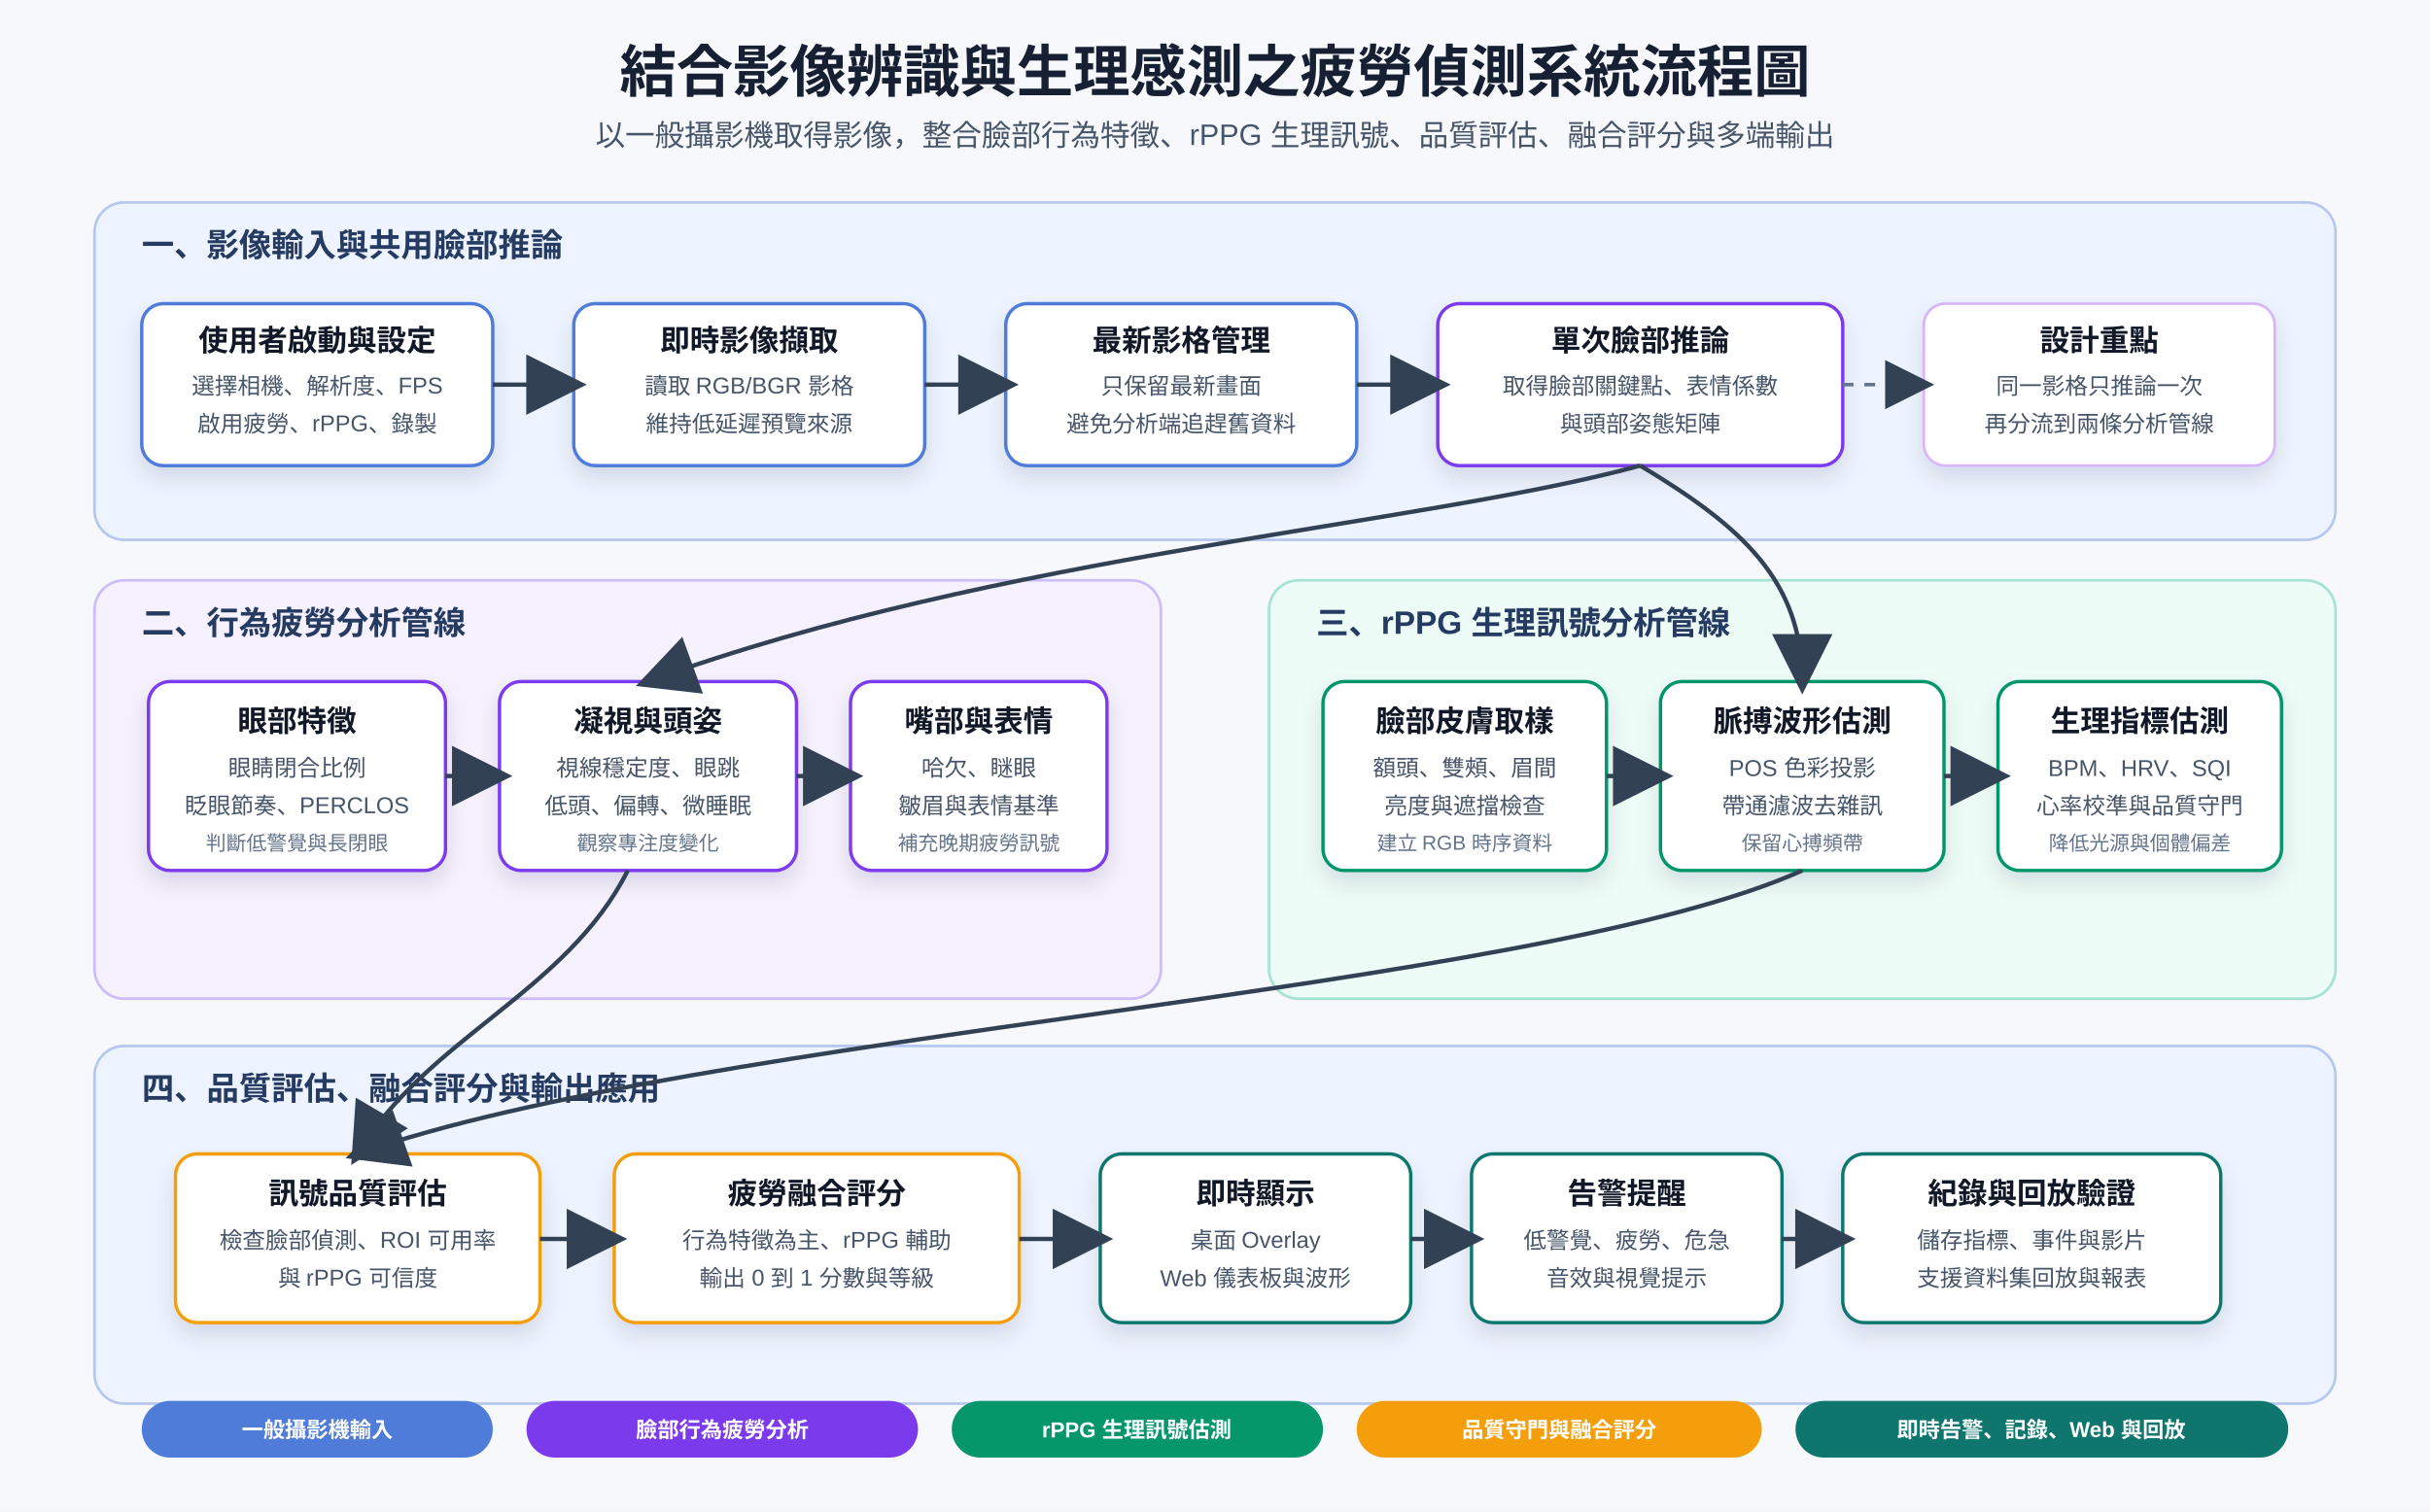
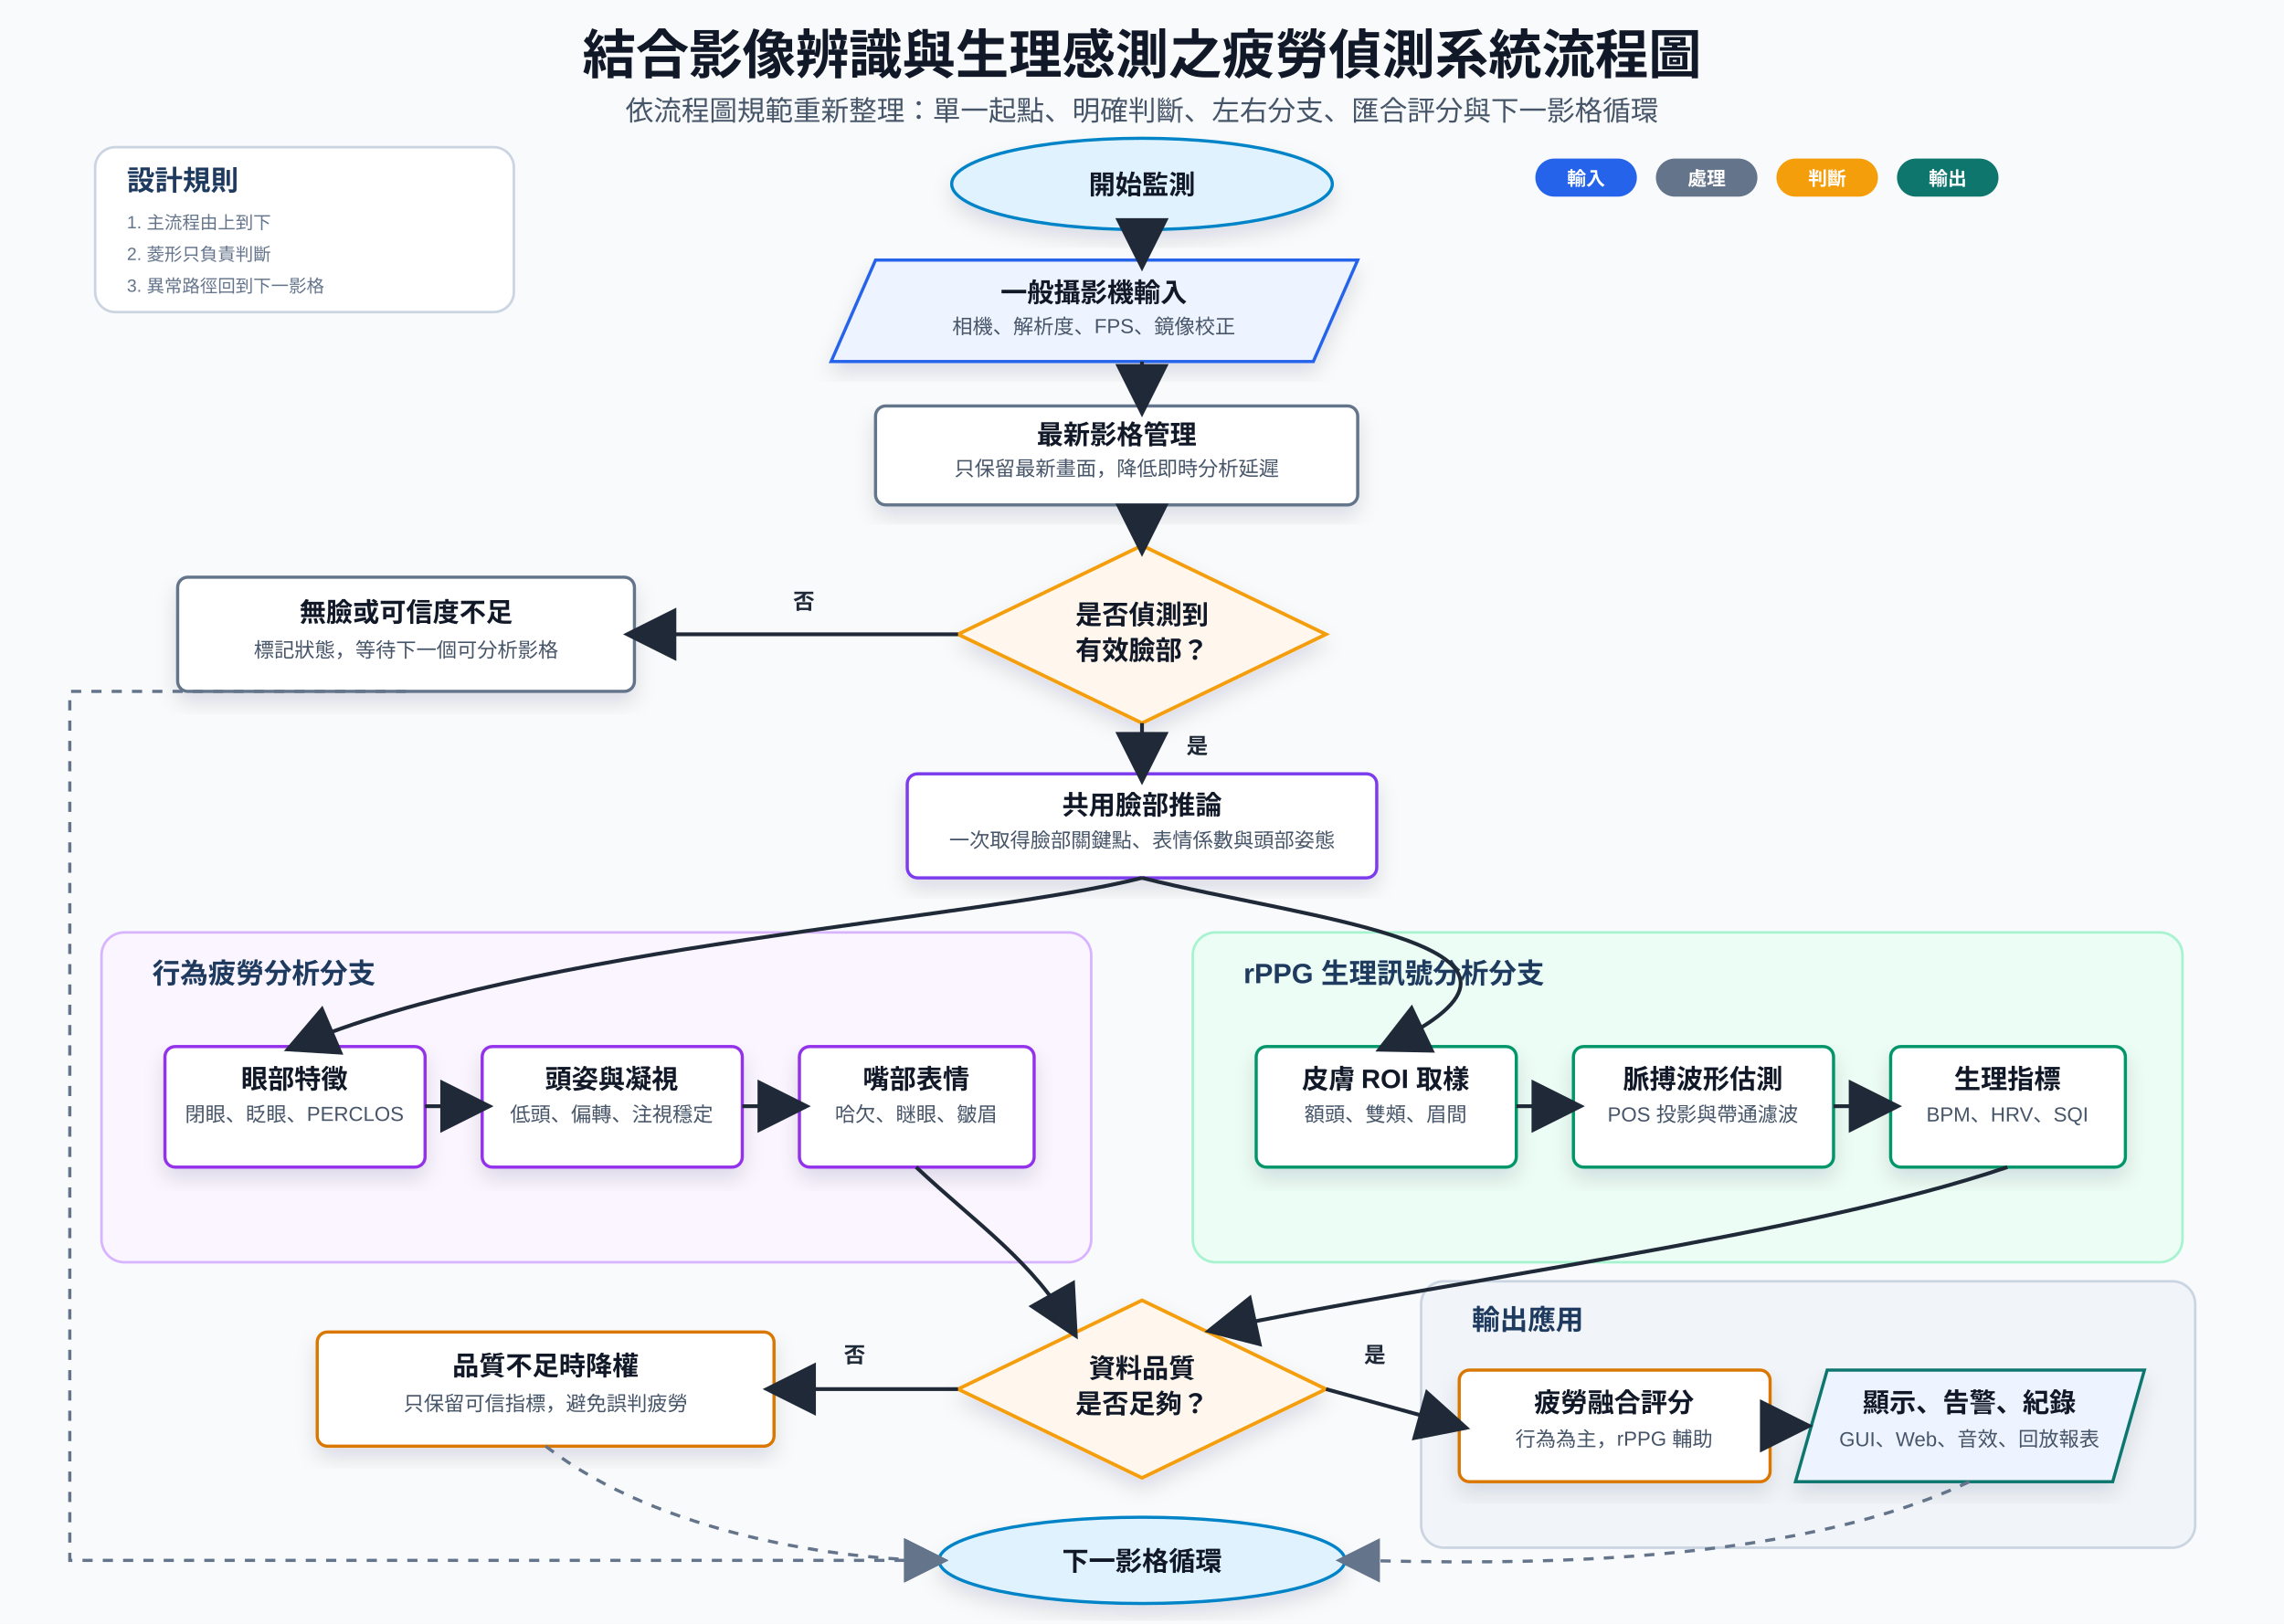
- <svg xmlns="http://www.w3.org/2000/svg" width="1800" height="1120" viewBox="0 0 1800 1120">
+ <svg xmlns="http://www.w3.org/2000/svg" width="1800" height="1280" viewBox="0 0 1800 1280">
  <defs>
    <marker id="arrow" markerWidth="14" markerHeight="14" refX="11" refY="7" orient="auto">
-       <path d="M0,0 L14,7 L0,14 Z" fill="#334155" />
+       <path d="M0,0 L14,7 L0,14 Z" fill="#1f2937" />
    </marker>
-     <filter id="softShadow" x="-10%" y="-10%" width="120%" height="130%">
+     <marker id="arrow-soft" markerWidth="14" markerHeight="14" refX="11" refY="7" orient="auto">
+       <path d="M0,0 L14,7 L0,14 Z" fill="#64748b" />
+     </marker>
+     <filter id="shadow" x="-8%" y="-10%" width="116%" height="130%">
      <feDropShadow dx="0" dy="8" stdDeviation="8" flood-color="#0f172a" flood-opacity="0.12" />
    </filter>
    <style>
-       .bg { fill:#f7f8fc; }
-       .title { font:700 42px Noto Sans TC, Microsoft JhengHei, Arial, sans-serif; fill:#172033; }
-       .subtitle { font:400 22px Noto Sans TC, Microsoft JhengHei, Arial, sans-serif; fill:#475569; }
-       .laneTitle { font:700 24px Noto Sans TC, Microsoft JhengHei, Arial, sans-serif; fill:#263b62; }
-       .nodeTitle { font:700 22px Noto Sans TC, Microsoft JhengHei, Arial, sans-serif; fill:#111827; }
-       .nodeText { font:400 17px Noto Sans TC, Microsoft JhengHei, Arial, sans-serif; fill:#475569; }
-       .smallText { font:400 15px Noto Sans TC, Microsoft JhengHei, Arial, sans-serif; fill:#64748b; }
-       .pillText { font:700 16px Noto Sans TC, Microsoft JhengHei, Arial, sans-serif; fill:#ffffff; }
-       .lane { fill:#eef4ff; stroke:#b7c8ef; stroke-width:2; }
-       .lane2 { fill:#f5f1ff; stroke:#cdbdf8; stroke-width:2; }
-       .lane3 { fill:#eefcf8; stroke:#a6e3d2; stroke-width:2; }
-       .box { fill:#ffffff; stroke:#cbd5e1; stroke-width:2.5; }
-       .input { stroke:#4f7bd9; }
-       .core { stroke:#7c3aed; }
+       .bg { fill:#f8fafc; }
+       .title { font:700 42px "Noto Sans TC","Microsoft JhengHei",Arial,sans-serif; fill:#111827; }
+       .subtitle { font:400 22px "Noto Sans TC","Microsoft JhengHei",Arial,sans-serif; fill:#475569; }
+       .sectionTitle { font:700 22px "Noto Sans TC","Microsoft JhengHei",Arial,sans-serif; fill:#1e3a5f; }
+       .nodeTitle { font:700 21px "Noto Sans TC","Microsoft JhengHei",Arial,sans-serif; fill:#111827; }
+       .nodeText { font:400 16px "Noto Sans TC","Microsoft JhengHei",Arial,sans-serif; fill:#475569; }
+       .label { font:700 17px "Noto Sans TC","Microsoft JhengHei",Arial,sans-serif; fill:#1f2937; }
+       .small { font:400 14px "Noto Sans TC","Microsoft JhengHei",Arial,sans-serif; fill:#64748b; }
+       .legendText { font:600 15px "Noto Sans TC","Microsoft JhengHei",Arial,sans-serif; fill:#ffffff; }
+       .start { fill:#e0f2fe; stroke:#0284c7; stroke-width:2.5; }
+       .data { fill:#eef4ff; stroke:#2563eb; stroke-width:2.5; }
+       .process { fill:#ffffff; stroke:#64748b; stroke-width:2.5; }
+       .face { stroke:#7c3aed; }
+       .behavior { stroke:#9333ea; }
      .bio { stroke:#059669; }
-       .fusion { stroke:#f59e0b; }
+       .fusion { stroke:#d97706; }
      .output { stroke:#0f766e; }
-       .note { fill:#ffffff; stroke:#d8b4fe; stroke-width:2; }
-       .arrow { stroke:#334155; stroke-width:3.2; fill:none; marker-end:url(#arrow); }
-       .arrowSoft { stroke:#64748b; stroke-width:2.6; fill:none; stroke-dasharray:8 8; marker-end:url(#arrow); }
+       .decision { fill:#fff7ed; stroke:#f59e0b; stroke-width:2.8; }
+       .laneBehavior { fill:#faf5ff; stroke:#d8b4fe; stroke-width:2; }
+       .laneBio { fill:#ecfdf5; stroke:#a7f3d0; stroke-width:2; }
+       .laneOutput { fill:#f1f5f9; stroke:#cbd5e1; stroke-width:2; }
+       .arrow { stroke:#1f2937; stroke-width:3; fill:none; marker-end:url(#arrow); }
+       .softArrow { stroke:#64748b; stroke-width:2.5; fill:none; stroke-dasharray:8 8; marker-end:url(#arrow-soft); }
    </style>
  </defs>
-   <rect class="bg" style="fill:#f7f8fc;" x="0" y="0" width="1800" height="1120" />
-   <text class="title" style="font:700 42px Noto Sans TC, Microsoft JhengHei, Arial, sans-serif; fill:#172033;" x="900" y="68" text-anchor="middle">結合影像辨識與生理感測之疲勞偵測系統流程圖</text>
-   <text class="subtitle" style="font:400 22px Noto Sans TC, Microsoft JhengHei, Arial, sans-serif; fill:#475569;" x="900" y="108" text-anchor="middle">以一般攝影機取得影像，整合臉部行為特徵、rPPG 生理訊號、品質評估、融合評分與多端輸出</text>
-   <rect class="lane" style="fill:#eef4ff; stroke:#b7c8ef; stroke-width:2;" x="70" y="150" width="1660" height="250" rx="22" />
-   <text class="laneTitle" style="font:700 24px Noto Sans TC, Microsoft JhengHei, Arial, sans-serif; fill:#263b62;" x="105" y="190">一、影像輸入與共用臉部推論</text>
-   <rect class="box input" style="fill:#ffffff; stroke:#cbd5e1; stroke-width:2.5; stroke:#4f7bd9;" x="105" y="225" width="260" height="120" rx="16" filter="url(#softShadow)" />
-   <text class="nodeTitle" style="font:700 22px Noto Sans TC, Microsoft JhengHei, Arial, sans-serif; fill:#111827;" x="235" y="260" text-anchor="middle">使用者啟動與設定</text>
-   <text class="nodeText" style="font:400 17px Noto Sans TC, Microsoft JhengHei, Arial, sans-serif; fill:#475569;" x="235" y="292" text-anchor="middle">選擇相機、解析度、FPS</text>
-   <text class="nodeText" style="font:400 17px Noto Sans TC, Microsoft JhengHei, Arial, sans-serif; fill:#475569;" x="235" y="320" text-anchor="middle">啟用疲勞、rPPG、錄製</text>
-   <rect class="box input" style="fill:#ffffff; stroke:#cbd5e1; stroke-width:2.5; stroke:#4f7bd9;" x="425" y="225" width="260" height="120" rx="16" filter="url(#softShadow)" />
-   <text class="nodeTitle" style="font:700 22px Noto Sans TC, Microsoft JhengHei, Arial, sans-serif; fill:#111827;" x="555" y="260" text-anchor="middle">即時影像擷取</text>
-   <text class="nodeText" style="font:400 17px Noto Sans TC, Microsoft JhengHei, Arial, sans-serif; fill:#475569;" x="555" y="292" text-anchor="middle">讀取 RGB/BGR 影格</text>
-   <text class="nodeText" style="font:400 17px Noto Sans TC, Microsoft JhengHei, Arial, sans-serif; fill:#475569;" x="555" y="320" text-anchor="middle">維持低延遲預覽來源</text>
-   <rect class="box input" style="fill:#ffffff; stroke:#cbd5e1; stroke-width:2.5; stroke:#4f7bd9;" x="745" y="225" width="260" height="120" rx="16" filter="url(#softShadow)" />
-   <text class="nodeTitle" style="font:700 22px Noto Sans TC, Microsoft JhengHei, Arial, sans-serif; fill:#111827;" x="875" y="260" text-anchor="middle">最新影格管理</text>
-   <text class="nodeText" style="font:400 17px Noto Sans TC, Microsoft JhengHei, Arial, sans-serif; fill:#475569;" x="875" y="292" text-anchor="middle">只保留最新畫面</text>
-   <text class="nodeText" style="font:400 17px Noto Sans TC, Microsoft JhengHei, Arial, sans-serif; fill:#475569;" x="875" y="320" text-anchor="middle">避免分析端追趕舊資料</text>
-   <rect class="box core" style="fill:#ffffff; stroke:#cbd5e1; stroke-width:2.5; stroke:#7c3aed;" x="1065" y="225" width="300" height="120" rx="16" filter="url(#softShadow)" />
-   <text class="nodeTitle" style="font:700 22px Noto Sans TC, Microsoft JhengHei, Arial, sans-serif; fill:#111827;" x="1215" y="260" text-anchor="middle">單次臉部推論</text>
-   <text class="nodeText" style="font:400 17px Noto Sans TC, Microsoft JhengHei, Arial, sans-serif; fill:#475569;" x="1215" y="292" text-anchor="middle">取得臉部關鍵點、表情係數</text>
-   <text class="nodeText" style="font:400 17px Noto Sans TC, Microsoft JhengHei, Arial, sans-serif; fill:#475569;" x="1215" y="320" text-anchor="middle">與頭部姿態矩陣</text>
-   <rect class="note" style="fill:#ffffff; stroke:#d8b4fe; stroke-width:2;" x="1425" y="225" width="260" height="120" rx="16" filter="url(#softShadow)" />
-   <text class="nodeTitle" style="font:700 22px Noto Sans TC, Microsoft JhengHei, Arial, sans-serif; fill:#111827;" x="1555" y="260" text-anchor="middle">設計重點</text>
-   <text class="nodeText" style="font:400 17px Noto Sans TC, Microsoft JhengHei, Arial, sans-serif; fill:#475569;" x="1555" y="292" text-anchor="middle">同一影格只推論一次</text>
-   <text class="nodeText" style="font:400 17px Noto Sans TC, Microsoft JhengHei, Arial, sans-serif; fill:#475569;" x="1555" y="320" text-anchor="middle">再分流到兩條分析管線</text>
-   <path class="arrow" style="stroke:#334155; stroke-width:3.2; fill:none; marker-end:url(#arrow);" d="M365 285 L425 285" />
-   <path class="arrow" style="stroke:#334155; stroke-width:3.2; fill:none; marker-end:url(#arrow);" d="M685 285 L745 285" />
-   <path class="arrow" style="stroke:#334155; stroke-width:3.2; fill:none; marker-end:url(#arrow);" d="M1005 285 L1065 285" />
-   <path class="arrowSoft" style="stroke:#64748b; stroke-width:2.6; fill:none; stroke-dasharray:8 8; marker-end:url(#arrow);" d="M1365 285 L1425 285" />
-   <rect class="lane2" style="fill:#f5f1ff; stroke:#cdbdf8; stroke-width:2;" x="70" y="430" width="790" height="310" rx="22" />
-   <text class="laneTitle" style="font:700 24px Noto Sans TC, Microsoft JhengHei, Arial, sans-serif; fill:#263b62;" x="105" y="470">二、行為疲勞分析管線</text>
-   <rect class="box core" style="fill:#ffffff; stroke:#cbd5e1; stroke-width:2.5; stroke:#7c3aed;" x="110" y="505" width="220" height="140" rx="16" filter="url(#softShadow)" />
-   <text class="nodeTitle" style="font:700 22px Noto Sans TC, Microsoft JhengHei, Arial, sans-serif; fill:#111827;" x="220" y="542" text-anchor="middle">眼部特徵</text>
-   <text class="nodeText" style="font:400 17px Noto Sans TC, Microsoft JhengHei, Arial, sans-serif; fill:#475569;" x="220" y="575" text-anchor="middle">眼睛閉合比例</text>
-   <text class="nodeText" style="font:400 17px Noto Sans TC, Microsoft JhengHei, Arial, sans-serif; fill:#475569;" x="220" y="603" text-anchor="middle">眨眼節奏、PERCLOS</text>
-   <text class="smallText" style="font:400 15px Noto Sans TC, Microsoft JhengHei, Arial, sans-serif; fill:#64748b;" x="220" y="630" text-anchor="middle">判斷低警覺與長閉眼</text>
-   <rect class="box core" style="fill:#ffffff; stroke:#cbd5e1; stroke-width:2.5; stroke:#7c3aed;" x="370" y="505" width="220" height="140" rx="16" filter="url(#softShadow)" />
-   <text class="nodeTitle" style="font:700 22px Noto Sans TC, Microsoft JhengHei, Arial, sans-serif; fill:#111827;" x="480" y="542" text-anchor="middle">凝視與頭姿</text>
-   <text class="nodeText" style="font:400 17px Noto Sans TC, Microsoft JhengHei, Arial, sans-serif; fill:#475569;" x="480" y="575" text-anchor="middle">視線穩定度、眼跳</text>
-   <text class="nodeText" style="font:400 17px Noto Sans TC, Microsoft JhengHei, Arial, sans-serif; fill:#475569;" x="480" y="603" text-anchor="middle">低頭、偏轉、微睡眠</text>
-   <text class="smallText" style="font:400 15px Noto Sans TC, Microsoft JhengHei, Arial, sans-serif; fill:#64748b;" x="480" y="630" text-anchor="middle">觀察專注度變化</text>
-   <rect class="box core" style="fill:#ffffff; stroke:#cbd5e1; stroke-width:2.5; stroke:#7c3aed;" x="630" y="505" width="190" height="140" rx="16" filter="url(#softShadow)" />
-   <text class="nodeTitle" style="font:700 22px Noto Sans TC, Microsoft JhengHei, Arial, sans-serif; fill:#111827;" x="725" y="542" text-anchor="middle">嘴部與表情</text>
-   <text class="nodeText" style="font:400 17px Noto Sans TC, Microsoft JhengHei, Arial, sans-serif; fill:#475569;" x="725" y="575" text-anchor="middle">哈欠、瞇眼</text>
-   <text class="nodeText" style="font:400 17px Noto Sans TC, Microsoft JhengHei, Arial, sans-serif; fill:#475569;" x="725" y="603" text-anchor="middle">皺眉與表情基準</text>
-   <text class="smallText" style="font:400 15px Noto Sans TC, Microsoft JhengHei, Arial, sans-serif; fill:#64748b;" x="725" y="630" text-anchor="middle">補充晚期疲勞訊號</text>
-   <rect class="lane3" style="fill:#eefcf8; stroke:#a6e3d2; stroke-width:2;" x="940" y="430" width="790" height="310" rx="22" />
-   <text class="laneTitle" style="font:700 24px Noto Sans TC, Microsoft JhengHei, Arial, sans-serif; fill:#263b62;" x="975" y="470">三、rPPG 生理訊號分析管線</text>
-   <rect class="box bio" style="fill:#ffffff; stroke:#cbd5e1; stroke-width:2.5; stroke:#059669;" x="980" y="505" width="210" height="140" rx="16" filter="url(#softShadow)" />
-   <text class="nodeTitle" style="font:700 22px Noto Sans TC, Microsoft JhengHei, Arial, sans-serif; fill:#111827;" x="1085" y="542" text-anchor="middle">臉部皮膚取樣</text>
-   <text class="nodeText" style="font:400 17px Noto Sans TC, Microsoft JhengHei, Arial, sans-serif; fill:#475569;" x="1085" y="575" text-anchor="middle">額頭、雙頰、眉間</text>
-   <text class="nodeText" style="font:400 17px Noto Sans TC, Microsoft JhengHei, Arial, sans-serif; fill:#475569;" x="1085" y="603" text-anchor="middle">亮度與遮擋檢查</text>
-   <text class="smallText" style="font:400 15px Noto Sans TC, Microsoft JhengHei, Arial, sans-serif; fill:#64748b;" x="1085" y="630" text-anchor="middle">建立 RGB 時序資料</text>
-   <rect class="box bio" style="fill:#ffffff; stroke:#cbd5e1; stroke-width:2.5; stroke:#059669;" x="1230" y="505" width="210" height="140" rx="16" filter="url(#softShadow)" />
-   <text class="nodeTitle" style="font:700 22px Noto Sans TC, Microsoft JhengHei, Arial, sans-serif; fill:#111827;" x="1335" y="542" text-anchor="middle">脈搏波形估測</text>
-   <text class="nodeText" style="font:400 17px Noto Sans TC, Microsoft JhengHei, Arial, sans-serif; fill:#475569;" x="1335" y="575" text-anchor="middle">POS 色彩投影</text>
-   <text class="nodeText" style="font:400 17px Noto Sans TC, Microsoft JhengHei, Arial, sans-serif; fill:#475569;" x="1335" y="603" text-anchor="middle">帶通濾波去雜訊</text>
-   <text class="smallText" style="font:400 15px Noto Sans TC, Microsoft JhengHei, Arial, sans-serif; fill:#64748b;" x="1335" y="630" text-anchor="middle">保留心搏頻帶</text>
-   <rect class="box bio" style="fill:#ffffff; stroke:#cbd5e1; stroke-width:2.5; stroke:#059669;" x="1480" y="505" width="210" height="140" rx="16" filter="url(#softShadow)" />
-   <text class="nodeTitle" style="font:700 22px Noto Sans TC, Microsoft JhengHei, Arial, sans-serif; fill:#111827;" x="1585" y="542" text-anchor="middle">生理指標估測</text>
-   <text class="nodeText" style="font:400 17px Noto Sans TC, Microsoft JhengHei, Arial, sans-serif; fill:#475569;" x="1585" y="575" text-anchor="middle">BPM、HRV、SQI</text>
-   <text class="nodeText" style="font:400 17px Noto Sans TC, Microsoft JhengHei, Arial, sans-serif; fill:#475569;" x="1585" y="603" text-anchor="middle">心率校準與品質守門</text>
-   <text class="smallText" style="font:400 15px Noto Sans TC, Microsoft JhengHei, Arial, sans-serif; fill:#64748b;" x="1585" y="630" text-anchor="middle">降低光源與個體偏差</text>
-   <path class="arrow" style="stroke:#334155; stroke-width:3.2; fill:none; marker-end:url(#arrow);" d="M1215 345 C1050 390 740 410 480 505" />
-   <path class="arrow" style="stroke:#334155; stroke-width:3.2; fill:none; marker-end:url(#arrow);" d="M1215 345 C1290 390 1335 430 1335 505" />
-   <path class="arrow" style="stroke:#334155; stroke-width:3.2; fill:none; marker-end:url(#arrow);" d="M330 575 L370 575" />
-   <path class="arrow" style="stroke:#334155; stroke-width:3.2; fill:none; marker-end:url(#arrow);" d="M590 575 L630 575" />
-   <path class="arrow" style="stroke:#334155; stroke-width:3.2; fill:none; marker-end:url(#arrow);" d="M1190 575 L1230 575" />
-   <path class="arrow" style="stroke:#334155; stroke-width:3.2; fill:none; marker-end:url(#arrow);" d="M1440 575 L1480 575" />
-   <rect class="lane" style="fill:#eef4ff; stroke:#b7c8ef; stroke-width:2;" x="70" y="775" width="1660" height="265" rx="22" />
-   <text class="laneTitle" style="font:700 24px Noto Sans TC, Microsoft JhengHei, Arial, sans-serif; fill:#263b62;" x="105" y="815">四、品質評估、融合評分與輸出應用</text>
-   <rect class="box fusion" style="fill:#ffffff; stroke:#cbd5e1; stroke-width:2.5; stroke:#f59e0b;" x="130" y="855" width="270" height="125" rx="16" filter="url(#softShadow)" />
-   <text class="nodeTitle" style="font:700 22px Noto Sans TC, Microsoft JhengHei, Arial, sans-serif; fill:#111827;" x="265" y="892" text-anchor="middle">訊號品質評估</text>
-   <text class="nodeText" style="font:400 17px Noto Sans TC, Microsoft JhengHei, Arial, sans-serif; fill:#475569;" x="265" y="925" text-anchor="middle">檢查臉部偵測、ROI 可用率</text>
-   <text class="nodeText" style="font:400 17px Noto Sans TC, Microsoft JhengHei, Arial, sans-serif; fill:#475569;" x="265" y="953" text-anchor="middle">與 rPPG 可信度</text>
-   <rect class="box fusion" style="fill:#ffffff; stroke:#cbd5e1; stroke-width:2.5; stroke:#f59e0b;" x="455" y="855" width="300" height="125" rx="16" filter="url(#softShadow)" />
-   <text class="nodeTitle" style="font:700 22px Noto Sans TC, Microsoft JhengHei, Arial, sans-serif; fill:#111827;" x="605" y="892" text-anchor="middle">疲勞融合評分</text>
-   <text class="nodeText" style="font:400 17px Noto Sans TC, Microsoft JhengHei, Arial, sans-serif; fill:#475569;" x="605" y="925" text-anchor="middle">行為特徵為主、rPPG 輔助</text>
-   <text class="nodeText" style="font:400 17px Noto Sans TC, Microsoft JhengHei, Arial, sans-serif; fill:#475569;" x="605" y="953" text-anchor="middle">輸出 0 到 1 分數與等級</text>
-   <rect class="box output" style="fill:#ffffff; stroke:#cbd5e1; stroke-width:2.5; stroke:#0f766e;" x="815" y="855" width="230" height="125" rx="16" filter="url(#softShadow)" />
-   <text class="nodeTitle" style="font:700 22px Noto Sans TC, Microsoft JhengHei, Arial, sans-serif; fill:#111827;" x="930" y="892" text-anchor="middle">即時顯示</text>
-   <text class="nodeText" style="font:400 17px Noto Sans TC, Microsoft JhengHei, Arial, sans-serif; fill:#475569;" x="930" y="925" text-anchor="middle">桌面 Overlay</text>
-   <text class="nodeText" style="font:400 17px Noto Sans TC, Microsoft JhengHei, Arial, sans-serif; fill:#475569;" x="930" y="953" text-anchor="middle">Web 儀表板與波形</text>
-   <rect class="box output" style="fill:#ffffff; stroke:#cbd5e1; stroke-width:2.5; stroke:#0f766e;" x="1090" y="855" width="230" height="125" rx="16" filter="url(#softShadow)" />
-   <text class="nodeTitle" style="font:700 22px Noto Sans TC, Microsoft JhengHei, Arial, sans-serif; fill:#111827;" x="1205" y="892" text-anchor="middle">告警提醒</text>
-   <text class="nodeText" style="font:400 17px Noto Sans TC, Microsoft JhengHei, Arial, sans-serif; fill:#475569;" x="1205" y="925" text-anchor="middle">低警覺、疲勞、危急</text>
-   <text class="nodeText" style="font:400 17px Noto Sans TC, Microsoft JhengHei, Arial, sans-serif; fill:#475569;" x="1205" y="953" text-anchor="middle">音效與視覺提示</text>
-   <rect class="box output" style="fill:#ffffff; stroke:#cbd5e1; stroke-width:2.5; stroke:#0f766e;" x="1365" y="855" width="280" height="125" rx="16" filter="url(#softShadow)" />
-   <text class="nodeTitle" style="font:700 22px Noto Sans TC, Microsoft JhengHei, Arial, sans-serif; fill:#111827;" x="1505" y="892" text-anchor="middle">紀錄與回放驗證</text>
-   <text class="nodeText" style="font:400 17px Noto Sans TC, Microsoft JhengHei, Arial, sans-serif; fill:#475569;" x="1505" y="925" text-anchor="middle">儲存指標、事件與影片</text>
-   <text class="nodeText" style="font:400 17px Noto Sans TC, Microsoft JhengHei, Arial, sans-serif; fill:#475569;" x="1505" y="953" text-anchor="middle">支援資料集回放與報表</text>
-   <path class="arrow" style="stroke:#334155; stroke-width:3.2; fill:none; marker-end:url(#arrow);" d="M465 645 C420 735 315 770 265 855" />
-   <path class="arrow" style="stroke:#334155; stroke-width:3.2; fill:none; marker-end:url(#arrow);" d="M1335 645 C1135 735 520 765 265 855" />
-   <path class="arrow" style="stroke:#334155; stroke-width:3.2; fill:none; marker-end:url(#arrow);" d="M400 918 L455 918" />
-   <path class="arrow" style="stroke:#334155; stroke-width:3.2; fill:none; marker-end:url(#arrow);" d="M755 918 L815 918" />
-   <path class="arrow" style="stroke:#334155; stroke-width:3.2; fill:none; marker-end:url(#arrow);" d="M1045 918 L1090 918" />
-   <path class="arrow" style="stroke:#334155; stroke-width:3.2; fill:none; marker-end:url(#arrow);" d="M1320 918 L1365 918" />
-   <rect x="105" y="1038" width="260" height="42" rx="21" fill="#4f7bd9" />
-   <text class="pillText" style="font:700 16px Noto Sans TC, Microsoft JhengHei, Arial, sans-serif; fill:#ffffff;" x="235" y="1065" text-anchor="middle">一般攝影機輸入</text>
-   <rect x="390" y="1038" width="290" height="42" rx="21" fill="#7c3aed" />
-   <text class="pillText" style="font:700 16px Noto Sans TC, Microsoft JhengHei, Arial, sans-serif; fill:#ffffff;" x="535" y="1065" text-anchor="middle">臉部行為疲勞分析</text>
-   <rect x="705" y="1038" width="275" height="42" rx="21" fill="#059669" />
-   <text class="pillText" style="font:700 16px Noto Sans TC, Microsoft JhengHei, Arial, sans-serif; fill:#ffffff;" x="842" y="1065" text-anchor="middle">rPPG 生理訊號估測</text>
-   <rect x="1005" y="1038" width="300" height="42" rx="21" fill="#f59e0b" />
-   <text class="pillText" style="font:700 16px Noto Sans TC, Microsoft JhengHei, Arial, sans-serif; fill:#ffffff;" x="1155" y="1065" text-anchor="middle">品質守門與融合評分</text>
-   <rect x="1330" y="1038" width="365" height="42" rx="21" fill="#0f766e" />
-   <text class="pillText" style="font:700 16px Noto Sans TC, Microsoft JhengHei, Arial, sans-serif; fill:#ffffff;" x="1512" y="1065" text-anchor="middle">即時告警、記錄、Web 與回放</text>
+   <rect class="bg" style="fill:#f8fafc;" x="0" y="0" width="1800" height="1280" />
+   <text class="title" style="font:700 42px Noto Sans TC, Microsoft JhengHei, Arial, sans-serif; fill:#111827;" x="900" y="58" text-anchor="middle">結合影像辨識與生理感測之疲勞偵測系統流程圖</text>
+   <text class="subtitle" style="font:400 22px Noto Sans TC, Microsoft JhengHei, Arial, sans-serif; fill:#475569;" x="900" y="95" text-anchor="middle">依流程圖規範重新整理：單一起點、明確判斷、左右分支、匯合評分與下一影格循環</text>
+   <ellipse class="start" style="fill:#e0f2fe; stroke:#0284c7; stroke-width:2.5;" cx="900" cy="145" rx="150" ry="36" filter="url(#shadow)" />
+   <text class="nodeTitle" style="font:700 21px Noto Sans TC, Microsoft JhengHei, Arial, sans-serif; fill:#111827;" x="900" y="153" text-anchor="middle">開始監測</text>
+   <path class="data" style="fill:#eef4ff; stroke:#2563eb; stroke-width:2.5;" d="M690 205 L1070 205 L1035 285 L655 285 Z" filter="url(#shadow)" />
+   <text class="nodeTitle" style="font:700 21px Noto Sans TC, Microsoft JhengHei, Arial, sans-serif; fill:#111827;" x="862" y="238" text-anchor="middle">一般攝影機輸入</text>
+   <text class="nodeText" style="font:400 16px Noto Sans TC, Microsoft JhengHei, Arial, sans-serif; fill:#475569;" x="862" y="263" text-anchor="middle">相機、解析度、FPS、鏡像校正</text>
+   <rect class="process" style="fill:#ffffff; stroke:#64748b; stroke-width:2.5;" x="690" y="320" width="380" height="78" rx="8" filter="url(#shadow)" />
+   <text class="nodeTitle" style="font:700 21px Noto Sans TC, Microsoft JhengHei, Arial, sans-serif; fill:#111827;" x="880" y="350" text-anchor="middle">最新影格管理</text>
+   <text class="nodeText" style="font:400 16px Noto Sans TC, Microsoft JhengHei, Arial, sans-serif; fill:#475569;" x="880" y="375" text-anchor="middle">只保留最新畫面，降低即時分析延遲</text>
+   <polygon class="decision" style="fill:#fff7ed; stroke:#f59e0b; stroke-width:2.8;" points="900,430 1045,500 900,570 755,500" filter="url(#shadow)" />
+   <text class="nodeTitle" style="font:700 21px Noto Sans TC, Microsoft JhengHei, Arial, sans-serif; fill:#111827;" x="900" y="492" text-anchor="middle">是否偵測到</text>
+   <text class="nodeTitle" style="font:700 21px Noto Sans TC, Microsoft JhengHei, Arial, sans-serif; fill:#111827;" x="900" y="520" text-anchor="middle">有效臉部？</text>
+   <rect class="process face" style="fill:#ffffff; stroke-width:2.5; stroke:#7c3aed;" x="715" y="610" width="370" height="82" rx="8" filter="url(#shadow)" />
+   <text class="nodeTitle" style="font:700 21px Noto Sans TC, Microsoft JhengHei, Arial, sans-serif; fill:#111827;" x="900" y="642" text-anchor="middle">共用臉部推論</text>
+   <text class="nodeText" style="font:400 16px Noto Sans TC, Microsoft JhengHei, Arial, sans-serif; fill:#475569;" x="900" y="668" text-anchor="middle">一次取得臉部關鍵點、表情係數與頭部姿態</text>
+   <rect class="process" style="fill:#ffffff; stroke:#64748b; stroke-width:2.5;" x="140" y="455" width="360" height="90" rx="8" filter="url(#shadow)" />
+   <text class="nodeTitle" style="font:700 21px Noto Sans TC, Microsoft JhengHei, Arial, sans-serif; fill:#111827;" x="320" y="490" text-anchor="middle">無臉或可信度不足</text>
+   <text class="nodeText" style="font:400 16px Noto Sans TC, Microsoft JhengHei, Arial, sans-serif; fill:#475569;" x="320" y="518" text-anchor="middle">標記狀態，等待下一個可分析影格</text>
+   <rect class="laneBehavior" style="fill:#faf5ff; stroke:#d8b4fe; stroke-width:2;" x="80" y="735" width="780" height="260" rx="18" />
+   <text class="sectionTitle" style="font:700 22px Noto Sans TC, Microsoft JhengHei, Arial, sans-serif; fill:#1e3a5f;" x="120" y="775">行為疲勞分析分支</text>
+   <rect class="process behavior" style="fill:#ffffff; stroke-width:2.5; stroke:#9333ea;" x="130" y="825" width="205" height="95" rx="8" filter="url(#shadow)" />
+   <text class="nodeTitle" style="font:700 21px Noto Sans TC, Microsoft JhengHei, Arial, sans-serif; fill:#111827;" x="232" y="858" text-anchor="middle">眼部特徵</text>
+   <text class="nodeText" style="font:400 16px Noto Sans TC, Microsoft JhengHei, Arial, sans-serif; fill:#475569;" x="232" y="884" text-anchor="middle">閉眼、眨眼、PERCLOS</text>
+   <rect class="process behavior" style="fill:#ffffff; stroke-width:2.5; stroke:#9333ea;" x="380" y="825" width="205" height="95" rx="8" filter="url(#shadow)" />
+   <text class="nodeTitle" style="font:700 21px Noto Sans TC, Microsoft JhengHei, Arial, sans-serif; fill:#111827;" x="482" y="858" text-anchor="middle">頭姿與凝視</text>
+   <text class="nodeText" style="font:400 16px Noto Sans TC, Microsoft JhengHei, Arial, sans-serif; fill:#475569;" x="482" y="884" text-anchor="middle">低頭、偏轉、注視穩定</text>
+   <rect class="process behavior" style="fill:#ffffff; stroke-width:2.5; stroke:#9333ea;" x="630" y="825" width="185" height="95" rx="8" filter="url(#shadow)" />
+   <text class="nodeTitle" style="font:700 21px Noto Sans TC, Microsoft JhengHei, Arial, sans-serif; fill:#111827;" x="722" y="858" text-anchor="middle">嘴部表情</text>
+   <text class="nodeText" style="font:400 16px Noto Sans TC, Microsoft JhengHei, Arial, sans-serif; fill:#475569;" x="722" y="884" text-anchor="middle">哈欠、瞇眼、皺眉</text>
+   <rect class="laneBio" style="fill:#ecfdf5; stroke:#a7f3d0; stroke-width:2;" x="940" y="735" width="780" height="260" rx="18" />
+   <text class="sectionTitle" style="font:700 22px Noto Sans TC, Microsoft JhengHei, Arial, sans-serif; fill:#1e3a5f;" x="980" y="775">rPPG 生理訊號分析分支</text>
+   <rect class="process bio" style="fill:#ffffff; stroke-width:2.5; stroke:#059669;" x="990" y="825" width="205" height="95" rx="8" filter="url(#shadow)" />
+   <text class="nodeTitle" style="font:700 21px Noto Sans TC, Microsoft JhengHei, Arial, sans-serif; fill:#111827;" x="1092" y="858" text-anchor="middle">皮膚 ROI 取樣</text>
+   <text class="nodeText" style="font:400 16px Noto Sans TC, Microsoft JhengHei, Arial, sans-serif; fill:#475569;" x="1092" y="884" text-anchor="middle">額頭、雙頰、眉間</text>
+   <rect class="process bio" style="fill:#ffffff; stroke-width:2.5; stroke:#059669;" x="1240" y="825" width="205" height="95" rx="8" filter="url(#shadow)" />
+   <text class="nodeTitle" style="font:700 21px Noto Sans TC, Microsoft JhengHei, Arial, sans-serif; fill:#111827;" x="1342" y="858" text-anchor="middle">脈搏波形估測</text>
+   <text class="nodeText" style="font:400 16px Noto Sans TC, Microsoft JhengHei, Arial, sans-serif; fill:#475569;" x="1342" y="884" text-anchor="middle">POS 投影與帶通濾波</text>
+   <rect class="process bio" style="fill:#ffffff; stroke-width:2.5; stroke:#059669;" x="1490" y="825" width="185" height="95" rx="8" filter="url(#shadow)" />
+   <text class="nodeTitle" style="font:700 21px Noto Sans TC, Microsoft JhengHei, Arial, sans-serif; fill:#111827;" x="1582" y="858" text-anchor="middle">生理指標</text>
+   <text class="nodeText" style="font:400 16px Noto Sans TC, Microsoft JhengHei, Arial, sans-serif; fill:#475569;" x="1582" y="884" text-anchor="middle">BPM、HRV、SQI</text>
+   <polygon class="decision" style="fill:#fff7ed; stroke:#f59e0b; stroke-width:2.8;" points="900,1025 1045,1095 900,1165 755,1095" filter="url(#shadow)" />
+   <text class="nodeTitle" style="font:700 21px Noto Sans TC, Microsoft JhengHei, Arial, sans-serif; fill:#111827;" x="900" y="1086" text-anchor="middle">資料品質</text>
+   <text class="nodeTitle" style="font:700 21px Noto Sans TC, Microsoft JhengHei, Arial, sans-serif; fill:#111827;" x="900" y="1114" text-anchor="middle">是否足夠？</text>
+   <rect class="process fusion" style="fill:#ffffff; stroke-width:2.5; stroke:#d97706;" x="250" y="1050" width="360" height="90" rx="8" filter="url(#shadow)" />
+   <text class="nodeTitle" style="font:700 21px Noto Sans TC, Microsoft JhengHei, Arial, sans-serif; fill:#111827;" x="430" y="1084" text-anchor="middle">品質不足時降權</text>
+   <text class="nodeText" style="font:400 16px Noto Sans TC, Microsoft JhengHei, Arial, sans-serif; fill:#475569;" x="430" y="1112" text-anchor="middle">只保留可信指標，避免誤判疲勞</text>
+   <rect class="laneOutput" style="fill:#f1f5f9; stroke:#cbd5e1; stroke-width:2;" x="1120" y="1010" width="610" height="210" rx="18" />
+   <text class="sectionTitle" style="font:700 22px Noto Sans TC, Microsoft JhengHei, Arial, sans-serif; fill:#1e3a5f;" x="1160" y="1048">輸出應用</text>
+   <rect class="process fusion" style="fill:#ffffff; stroke-width:2.5; stroke:#d97706;" x="1150" y="1080" width="245" height="88" rx="8" filter="url(#shadow)" />
+   <text class="nodeTitle" style="font:700 21px Noto Sans TC, Microsoft JhengHei, Arial, sans-serif; fill:#111827;" x="1272" y="1113" text-anchor="middle">疲勞融合評分</text>
+   <text class="nodeText" style="font:400 16px Noto Sans TC, Microsoft JhengHei, Arial, sans-serif; fill:#475569;" x="1272" y="1140" text-anchor="middle">行為為主，rPPG 輔助</text>
+   <path class="data output" style="fill:#eef4ff; stroke-width:2.5; stroke:#0f766e;" d="M1440 1080 L1690 1080 L1665 1168 L1415 1168 Z" filter="url(#shadow)" />
+   <text class="nodeTitle" style="font:700 21px Noto Sans TC, Microsoft JhengHei, Arial, sans-serif; fill:#111827;" x="1552" y="1113" text-anchor="middle">顯示、告警、紀錄</text>
+   <text class="nodeText" style="font:400 16px Noto Sans TC, Microsoft JhengHei, Arial, sans-serif; fill:#475569;" x="1552" y="1140" text-anchor="middle">GUI、Web、音效、回放報表</text>
+   <ellipse class="start" style="fill:#e0f2fe; stroke:#0284c7; stroke-width:2.5;" cx="900" cy="1230" rx="160" ry="34" filter="url(#shadow)" />
+   <text class="nodeTitle" style="font:700 21px Noto Sans TC, Microsoft JhengHei, Arial, sans-serif; fill:#111827;" x="900" y="1238" text-anchor="middle">下一影格循環</text>
+   <path class="arrow" style="stroke:#1f2937; stroke-width:3; fill:none; marker-end:url(#arrow);" d="M900 181 L900 205" />
+   <path class="arrow" style="stroke:#1f2937; stroke-width:3; fill:none; marker-end:url(#arrow);" d="M900 285 L900 320" />
+   <path class="arrow" style="stroke:#1f2937; stroke-width:3; fill:none; marker-end:url(#arrow);" d="M900 398 L900 430" />
+   <path class="arrow" style="stroke:#1f2937; stroke-width:3; fill:none; marker-end:url(#arrow);" d="M900 570 L900 610" />
+   <text class="label" style="font:700 17px Noto Sans TC, Microsoft JhengHei, Arial, sans-serif; fill:#1f2937;" x="935" y="594">是</text>
+   <path class="arrow" style="stroke:#1f2937; stroke-width:3; fill:none; marker-end:url(#arrow);" d="M755 500 L500 500" />
+   <text class="label" style="font:700 17px Noto Sans TC, Microsoft JhengHei, Arial, sans-serif; fill:#1f2937;" x="625" y="480">否</text>
+   <path class="softArrow" style="stroke:#64748b; stroke-width:2.5; fill:none; stroke-dasharray:8 8; marker-end:url(#arrow-soft);" d="M320 545 L55 545 L55 1230 L740 1230" />
+   <path class="arrow" style="stroke:#1f2937; stroke-width:3; fill:none; marker-end:url(#arrow);" d="M900 692 C770 725 420 745 232 825" />
+   <path class="arrow" style="stroke:#1f2937; stroke-width:3; fill:none; marker-end:url(#arrow);" d="M900 692 C1030 725 1260 745 1092 825" />
+   <path class="arrow" style="stroke:#1f2937; stroke-width:3; fill:none; marker-end:url(#arrow);" d="M335 872 L380 872" />
+   <path class="arrow" style="stroke:#1f2937; stroke-width:3; fill:none; marker-end:url(#arrow);" d="M585 872 L630 872" />
+   <path class="arrow" style="stroke:#1f2937; stroke-width:3; fill:none; marker-end:url(#arrow);" d="M1195 872 L1240 872" />
+   <path class="arrow" style="stroke:#1f2937; stroke-width:3; fill:none; marker-end:url(#arrow);" d="M1445 872 L1490 872" />
+   <path class="arrow" style="stroke:#1f2937; stroke-width:3; fill:none; marker-end:url(#arrow);" d="M722 920 C770 965 815 995 845 1048" />
+   <path class="arrow" style="stroke:#1f2937; stroke-width:3; fill:none; marker-end:url(#arrow);" d="M1582 920 C1420 975 1135 1010 958 1048" />
+   <path class="arrow" style="stroke:#1f2937; stroke-width:3; fill:none; marker-end:url(#arrow);" d="M755 1095 L610 1095" />
+   <text class="label" style="font:700 17px Noto Sans TC, Microsoft JhengHei, Arial, sans-serif; fill:#1f2937;" x="665" y="1074">否</text>
+   <path class="softArrow" style="stroke:#64748b; stroke-width:2.5; fill:none; stroke-dasharray:8 8; marker-end:url(#arrow-soft);" d="M430 1140 C520 1210 665 1230 740 1230" />
+   <path class="arrow" style="stroke:#1f2937; stroke-width:3; fill:none; marker-end:url(#arrow);" d="M1045 1095 L1150 1124" />
+   <text class="label" style="font:700 17px Noto Sans TC, Microsoft JhengHei, Arial, sans-serif; fill:#1f2937;" x="1075" y="1074">是</text>
+   <path class="arrow" style="stroke:#1f2937; stroke-width:3; fill:none; marker-end:url(#arrow);" d="M1395 1124 L1420 1124" />
+   <path class="softArrow" style="stroke:#64748b; stroke-width:2.5; fill:none; stroke-dasharray:8 8; marker-end:url(#arrow-soft);" d="M1552 1168 C1390 1245 1125 1230 1060 1230" />
+   <rect x="75" y="116" width="330" height="130" rx="16" fill="#ffffff" stroke="#cbd5e1" stroke-width="2" />
+   <text class="sectionTitle" style="font:700 22px Noto Sans TC, Microsoft JhengHei, Arial, sans-serif; fill:#1e3a5f;" x="100" y="150">設計規則</text>
+   <text class="small" style="font:400 14px Noto Sans TC, Microsoft JhengHei, Arial, sans-serif; fill:#64748b;" x="100" y="180">1. 主流程由上到下</text>
+   <text class="small" style="font:400 14px Noto Sans TC, Microsoft JhengHei, Arial, sans-serif; fill:#64748b;" x="100" y="205">2. 菱形只負責判斷</text>
+   <text class="small" style="font:400 14px Noto Sans TC, Microsoft JhengHei, Arial, sans-serif; fill:#64748b;" x="100" y="230">3. 異常路徑回到下一影格</text>
+   <rect x="1210" y="125" width="80" height="30" rx="15" fill="#2563eb" />
+   <text class="legendText" style="font:600 15px Noto Sans TC, Microsoft JhengHei, Arial, sans-serif; fill:#ffffff;" x="1250" y="146" text-anchor="middle">輸入</text>
+   <rect x="1305" y="125" width="80" height="30" rx="15" fill="#64748b" />
+   <text class="legendText" style="font:600 15px Noto Sans TC, Microsoft JhengHei, Arial, sans-serif; fill:#ffffff;" x="1345" y="146" text-anchor="middle">處理</text>
+   <rect x="1400" y="125" width="80" height="30" rx="15" fill="#f59e0b" />
+   <text class="legendText" style="font:600 15px Noto Sans TC, Microsoft JhengHei, Arial, sans-serif; fill:#ffffff;" x="1440" y="146" text-anchor="middle">判斷</text>
+   <rect x="1495" y="125" width="80" height="30" rx="15" fill="#0f766e" />
+   <text class="legendText" style="font:600 15px Noto Sans TC, Microsoft JhengHei, Arial, sans-serif; fill:#ffffff;" x="1535" y="146" text-anchor="middle">輸出</text>
</svg>
